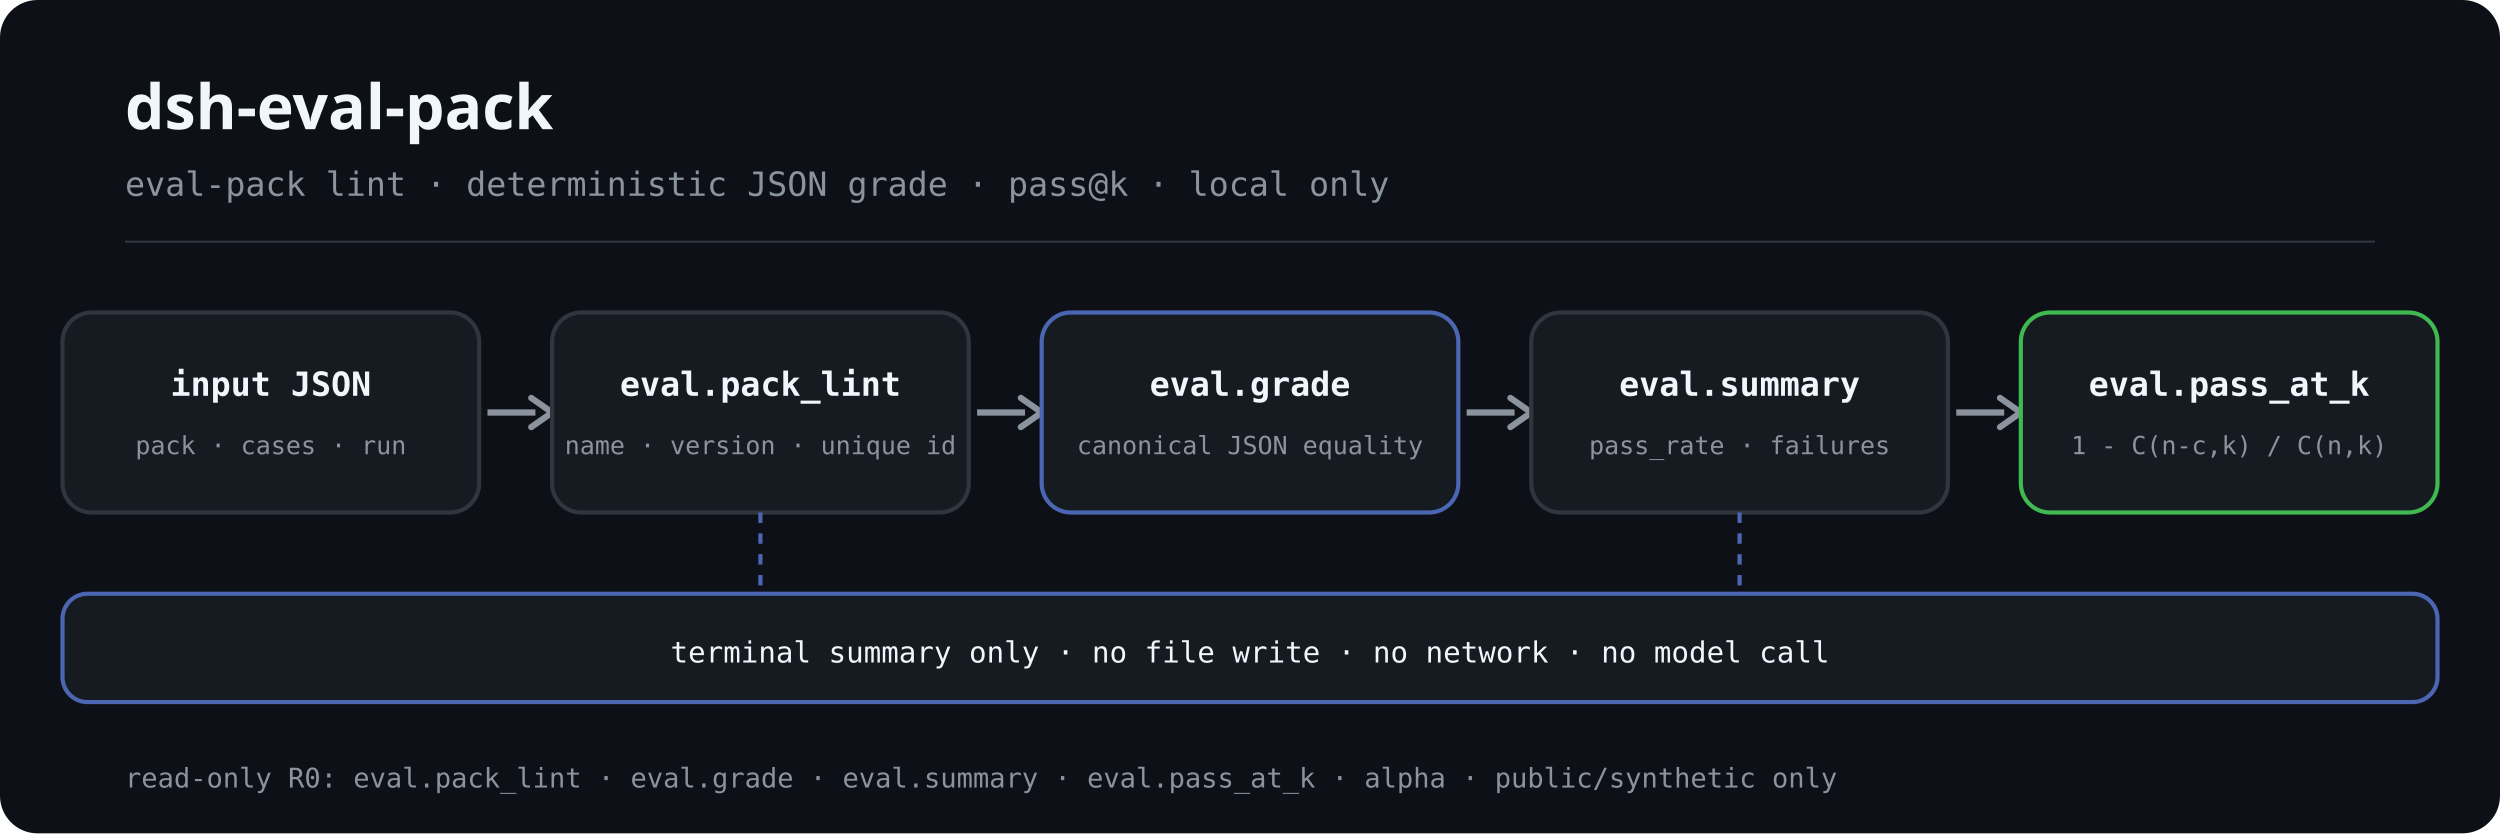
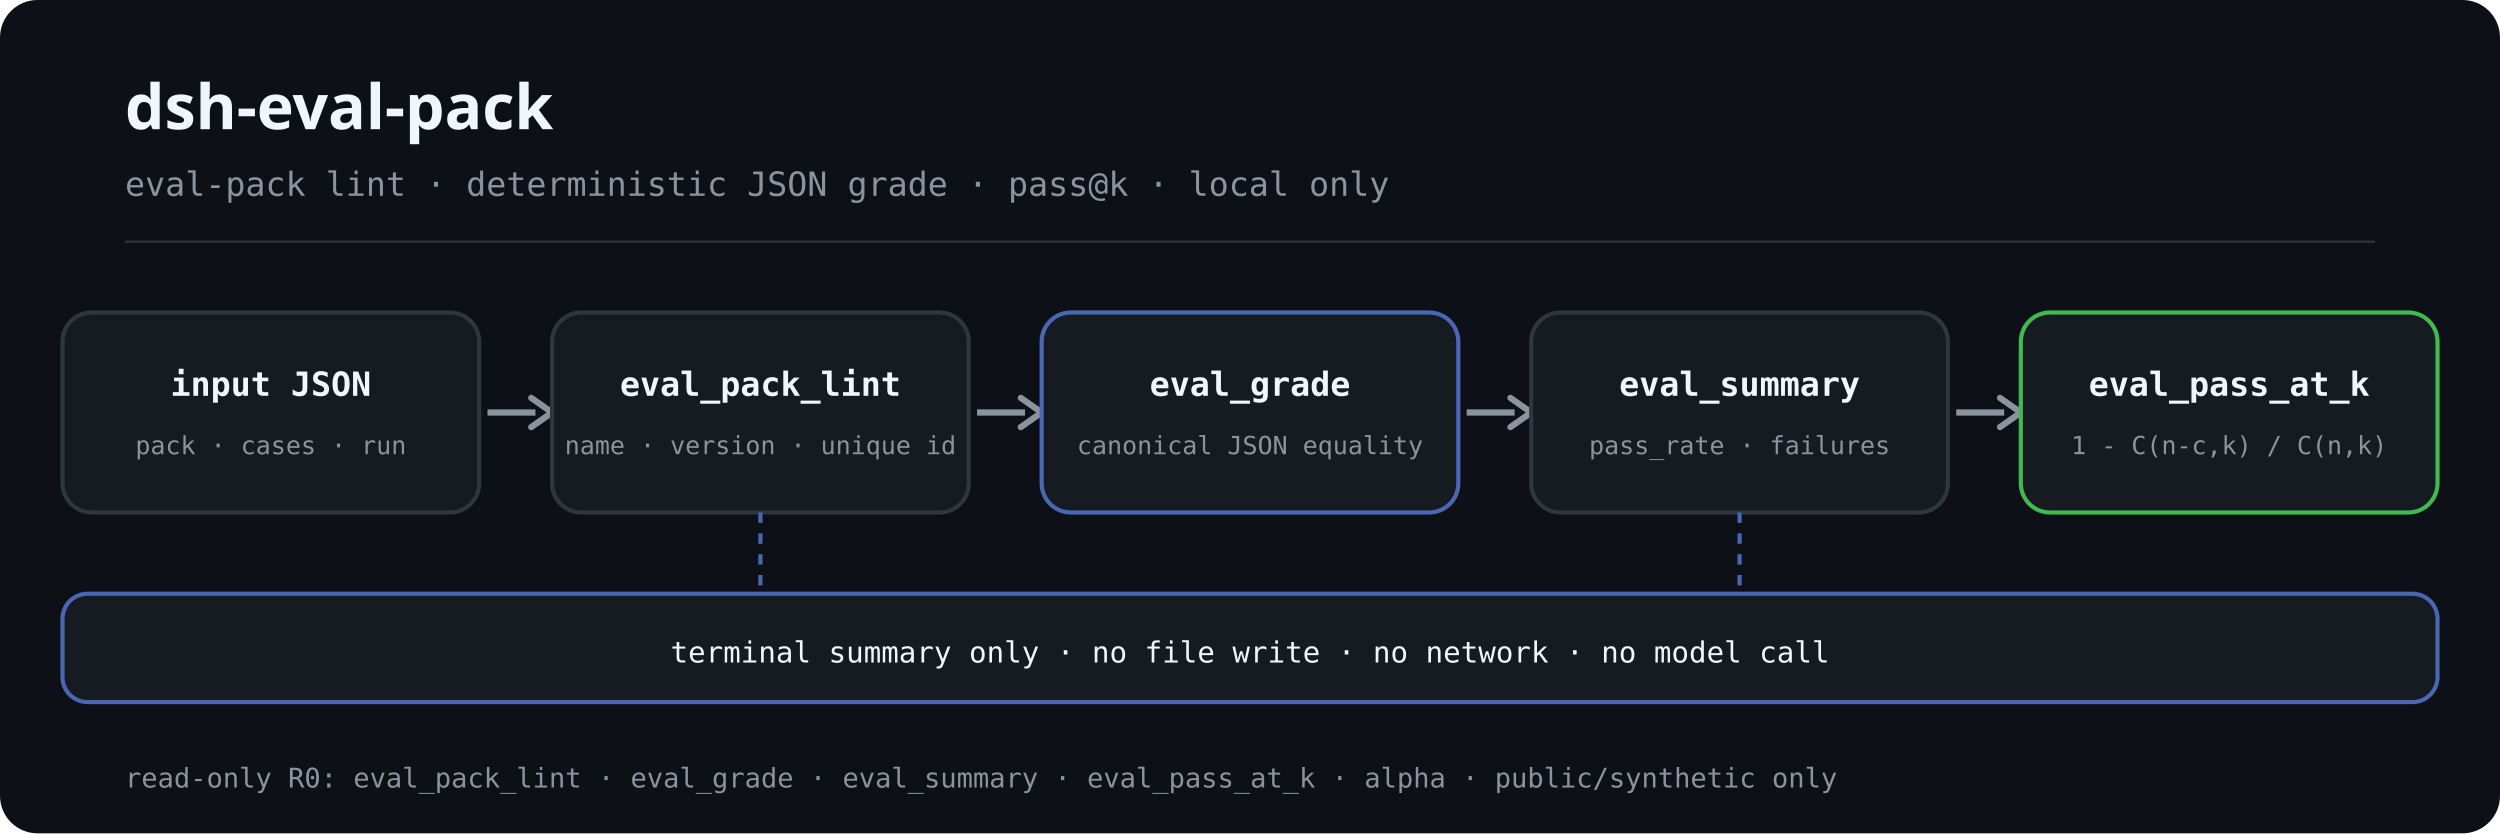
<svg xmlns="http://www.w3.org/2000/svg" width="1200" height="400" viewBox="0 0 1200 400" role="img" aria-label="dsh-eval-pack pipeline">
  <rect width="1200" height="400" rx="18" fill="#0d1117" />
  <text x="60" y="62" fill="#f0f6fc" font-family="ui-sans-serif,system-ui,sans-serif" font-size="30" font-weight="700">dsh-eval-pack</text>
  <text x="60" y="94" fill="#8b949e" font-family="ui-monospace,monospace" font-size="16">eval-pack lint · deterministic JSON grade · pass@k · local only</text>
  <line x1="60" y1="116" x2="1140" y2="116" stroke="#30363d" />
  <rect x="30" y="150" width="200" height="96" rx="14" fill="#161b22" stroke="#30363d" stroke-width="2" />
  <text x="130" y="190" fill="#f0f6fc" text-anchor="middle" font-family="ui-monospace,monospace" font-size="16" font-weight="700">input JSON</text>
  <text x="130" y="218" fill="#8b949e" text-anchor="middle" font-family="ui-monospace,monospace" font-size="12">pack · cases · run</text>
  <path d="M234 198h23" stroke="#8b949e" stroke-width="3" />
  <path d="M255 191l10 7-10 7" fill="none" stroke="#8b949e" stroke-width="3" stroke-linecap="round" stroke-linejoin="round" />
  <rect x="265" y="150" width="200" height="96" rx="14" fill="#161b22" stroke="#30363d" stroke-width="2" />
-   <text x="365" y="190" fill="#f0f6fc" text-anchor="middle" font-family="ui-monospace,monospace" font-size="16" font-weight="700">eval.pack_lint</text>
+   <text x="365" y="190" fill="#f0f6fc" text-anchor="middle" font-family="ui-monospace,monospace" font-size="16" font-weight="700">eval_pack_lint</text>
  <text x="365" y="218" fill="#8b949e" text-anchor="middle" font-family="ui-monospace,monospace" font-size="12">name · version · unique id</text>
  <path d="M469 198h23" stroke="#8b949e" stroke-width="3" />
  <path d="M490 191l10 7-10 7" fill="none" stroke="#8b949e" stroke-width="3" stroke-linecap="round" stroke-linejoin="round" />
  <rect x="500" y="150" width="200" height="96" rx="14" fill="#161b22" stroke="#4B67B4" stroke-width="2" />
-   <text x="600" y="190" fill="#f0f6fc" text-anchor="middle" font-family="ui-monospace,monospace" font-size="16" font-weight="700">eval.grade</text>
+   <text x="600" y="190" fill="#f0f6fc" text-anchor="middle" font-family="ui-monospace,monospace" font-size="16" font-weight="700">eval_grade</text>
  <text x="600" y="218" fill="#8b949e" text-anchor="middle" font-family="ui-monospace,monospace" font-size="12">canonical JSON equality</text>
  <path d="M704 198h23" stroke="#8b949e" stroke-width="3" />
  <path d="M725 191l10 7-10 7" fill="none" stroke="#8b949e" stroke-width="3" stroke-linecap="round" stroke-linejoin="round" />
  <rect x="735" y="150" width="200" height="96" rx="14" fill="#161b22" stroke="#30363d" stroke-width="2" />
-   <text x="835" y="190" fill="#f0f6fc" text-anchor="middle" font-family="ui-monospace,monospace" font-size="16" font-weight="700">eval.summary</text>
+   <text x="835" y="190" fill="#f0f6fc" text-anchor="middle" font-family="ui-monospace,monospace" font-size="16" font-weight="700">eval_summary</text>
  <text x="835" y="218" fill="#8b949e" text-anchor="middle" font-family="ui-monospace,monospace" font-size="12">pass_rate · failures</text>
  <path d="M939 198h23" stroke="#8b949e" stroke-width="3" />
  <path d="M960 191l10 7-10 7" fill="none" stroke="#8b949e" stroke-width="3" stroke-linecap="round" stroke-linejoin="round" />
  <rect x="970" y="150" width="200" height="96" rx="14" fill="#161b22" stroke="#3fb950" stroke-width="2" />
-   <text x="1070" y="190" fill="#f0f6fc" text-anchor="middle" font-family="ui-monospace,monospace" font-size="16" font-weight="700">eval.pass_at_k</text>
+   <text x="1070" y="190" fill="#f0f6fc" text-anchor="middle" font-family="ui-monospace,monospace" font-size="16" font-weight="700">eval_pass_at_k</text>
  <text x="1070" y="218" fill="#8b949e" text-anchor="middle" font-family="ui-monospace,monospace" font-size="12">1 - C(n-c,k) / C(n,k)</text>
  <path d="M365 246v39" stroke="#4B67B4" stroke-width="2" stroke-dasharray="5 5" />
  <path d="M835 246v39" stroke="#4B67B4" stroke-width="2" stroke-dasharray="5 5" />
  <rect x="30" y="285" width="1140" height="52" rx="12" fill="#161b22" stroke="#4B67B4" stroke-width="2" />
  <text x="600" y="318" fill="#f0f6fc" text-anchor="middle" font-family="ui-monospace,monospace" font-size="14">terminal summary only · no file write · no network · no model call</text>
-   <text x="60" y="378" fill="#8b949e" font-family="ui-monospace,monospace" font-size="13">read-only R0: eval.pack_lint · eval.grade · eval.summary · eval.pass_at_k · alpha · public/synthetic only</text>
+   <text x="60" y="378" fill="#8b949e" font-family="ui-monospace,monospace" font-size="13">read-only R0: eval_pack_lint · eval_grade · eval_summary · eval_pass_at_k · alpha · public/synthetic only</text>
</svg>
